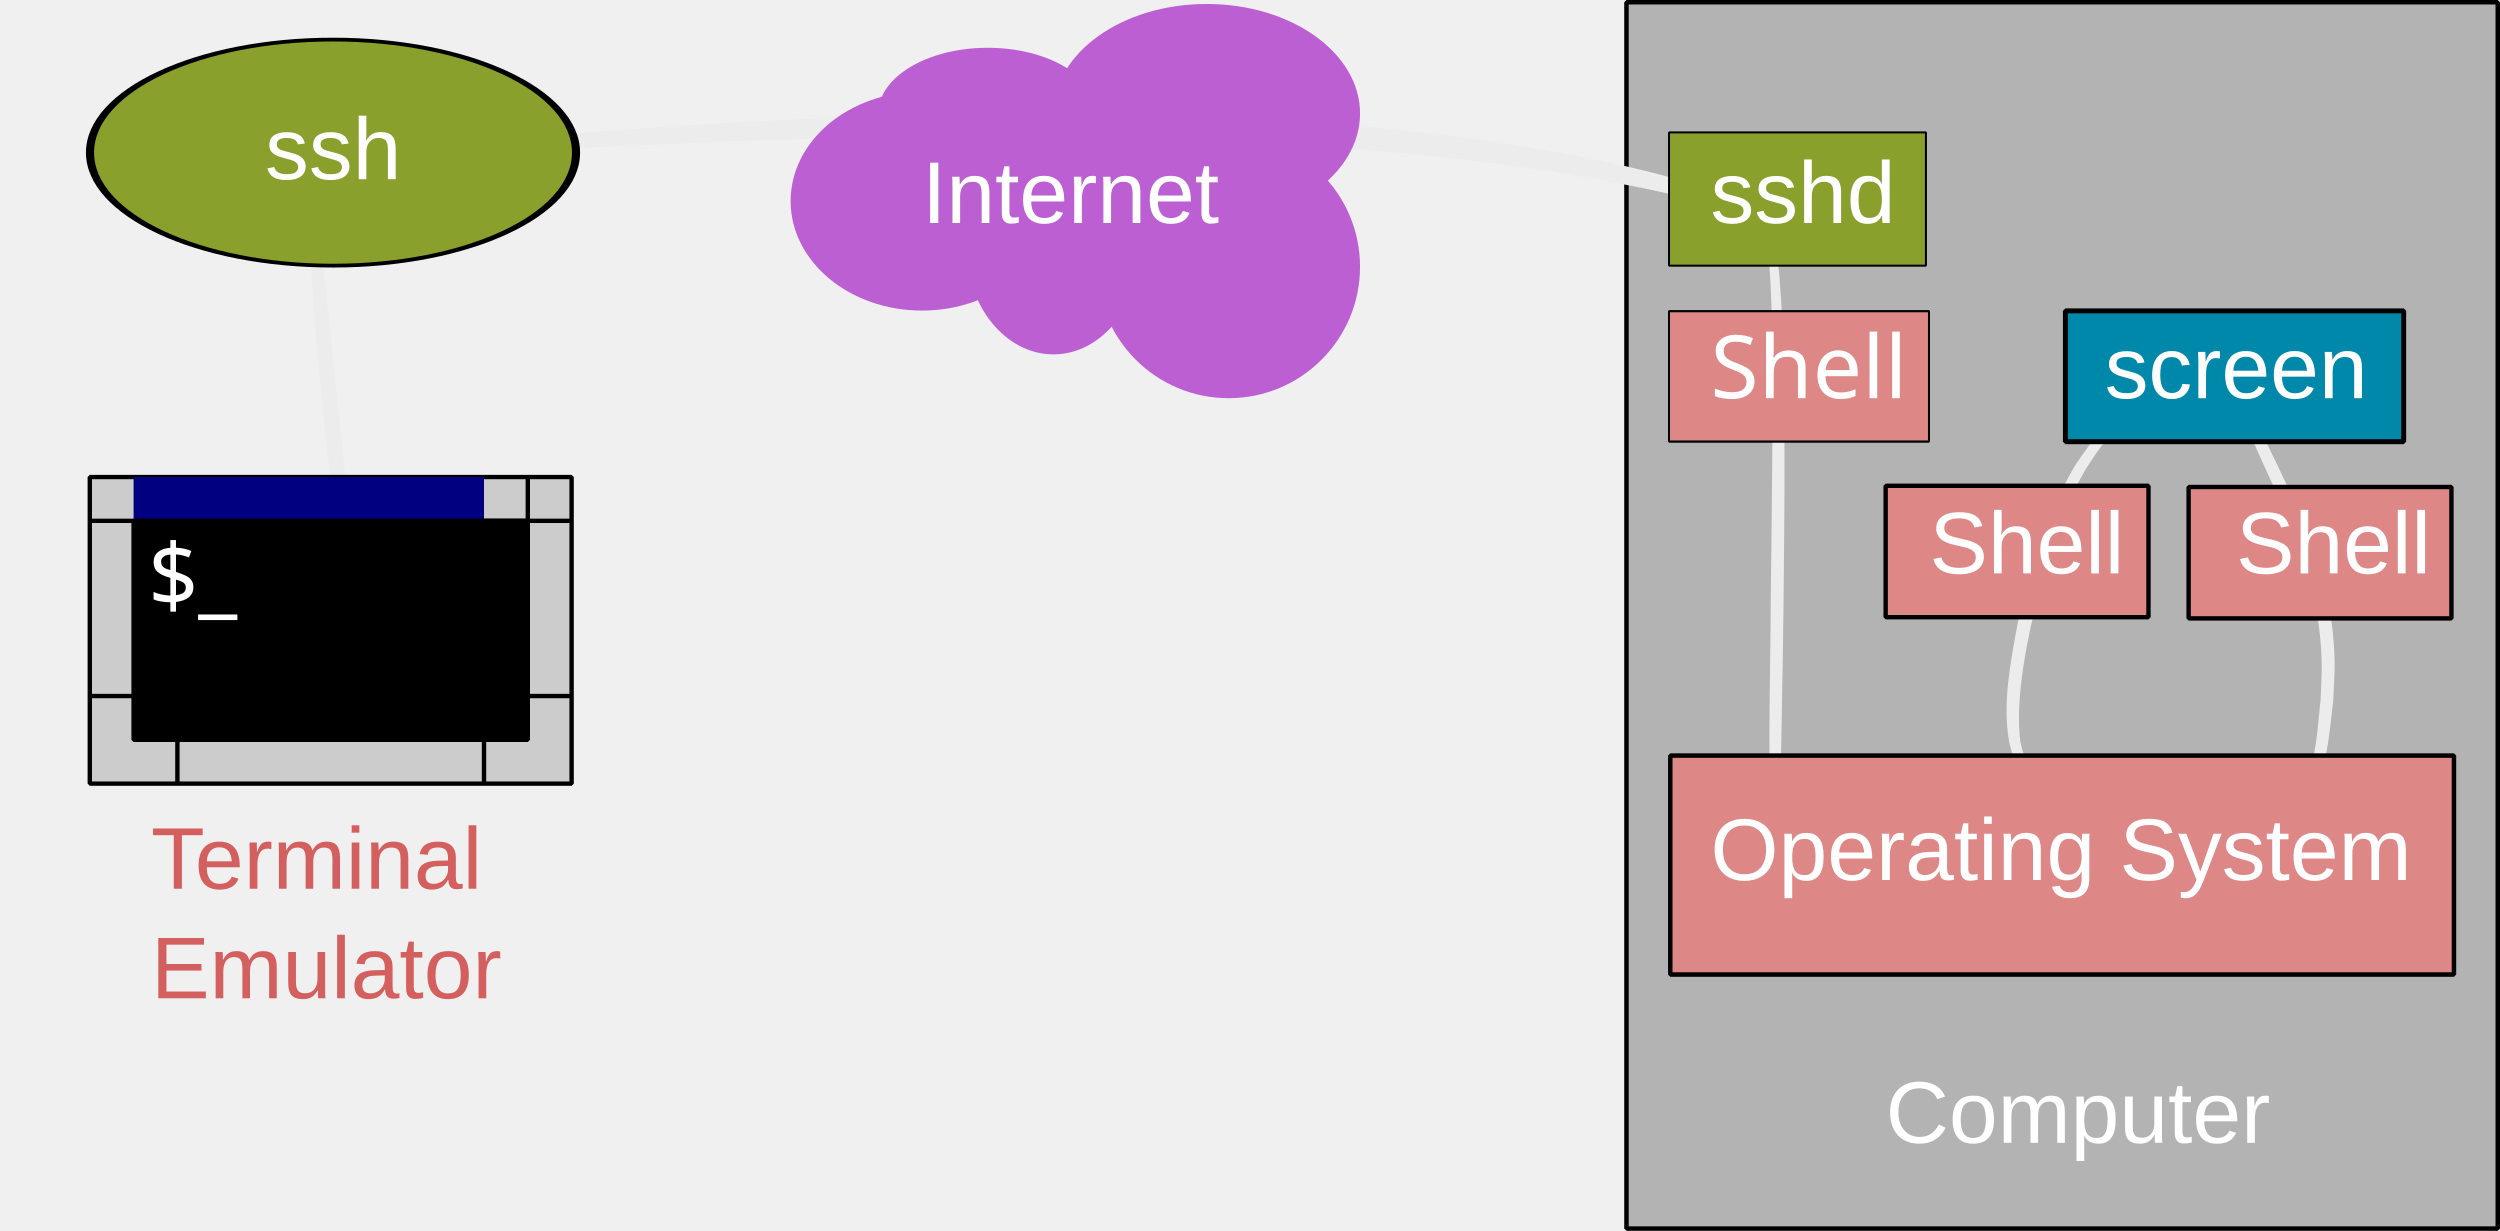
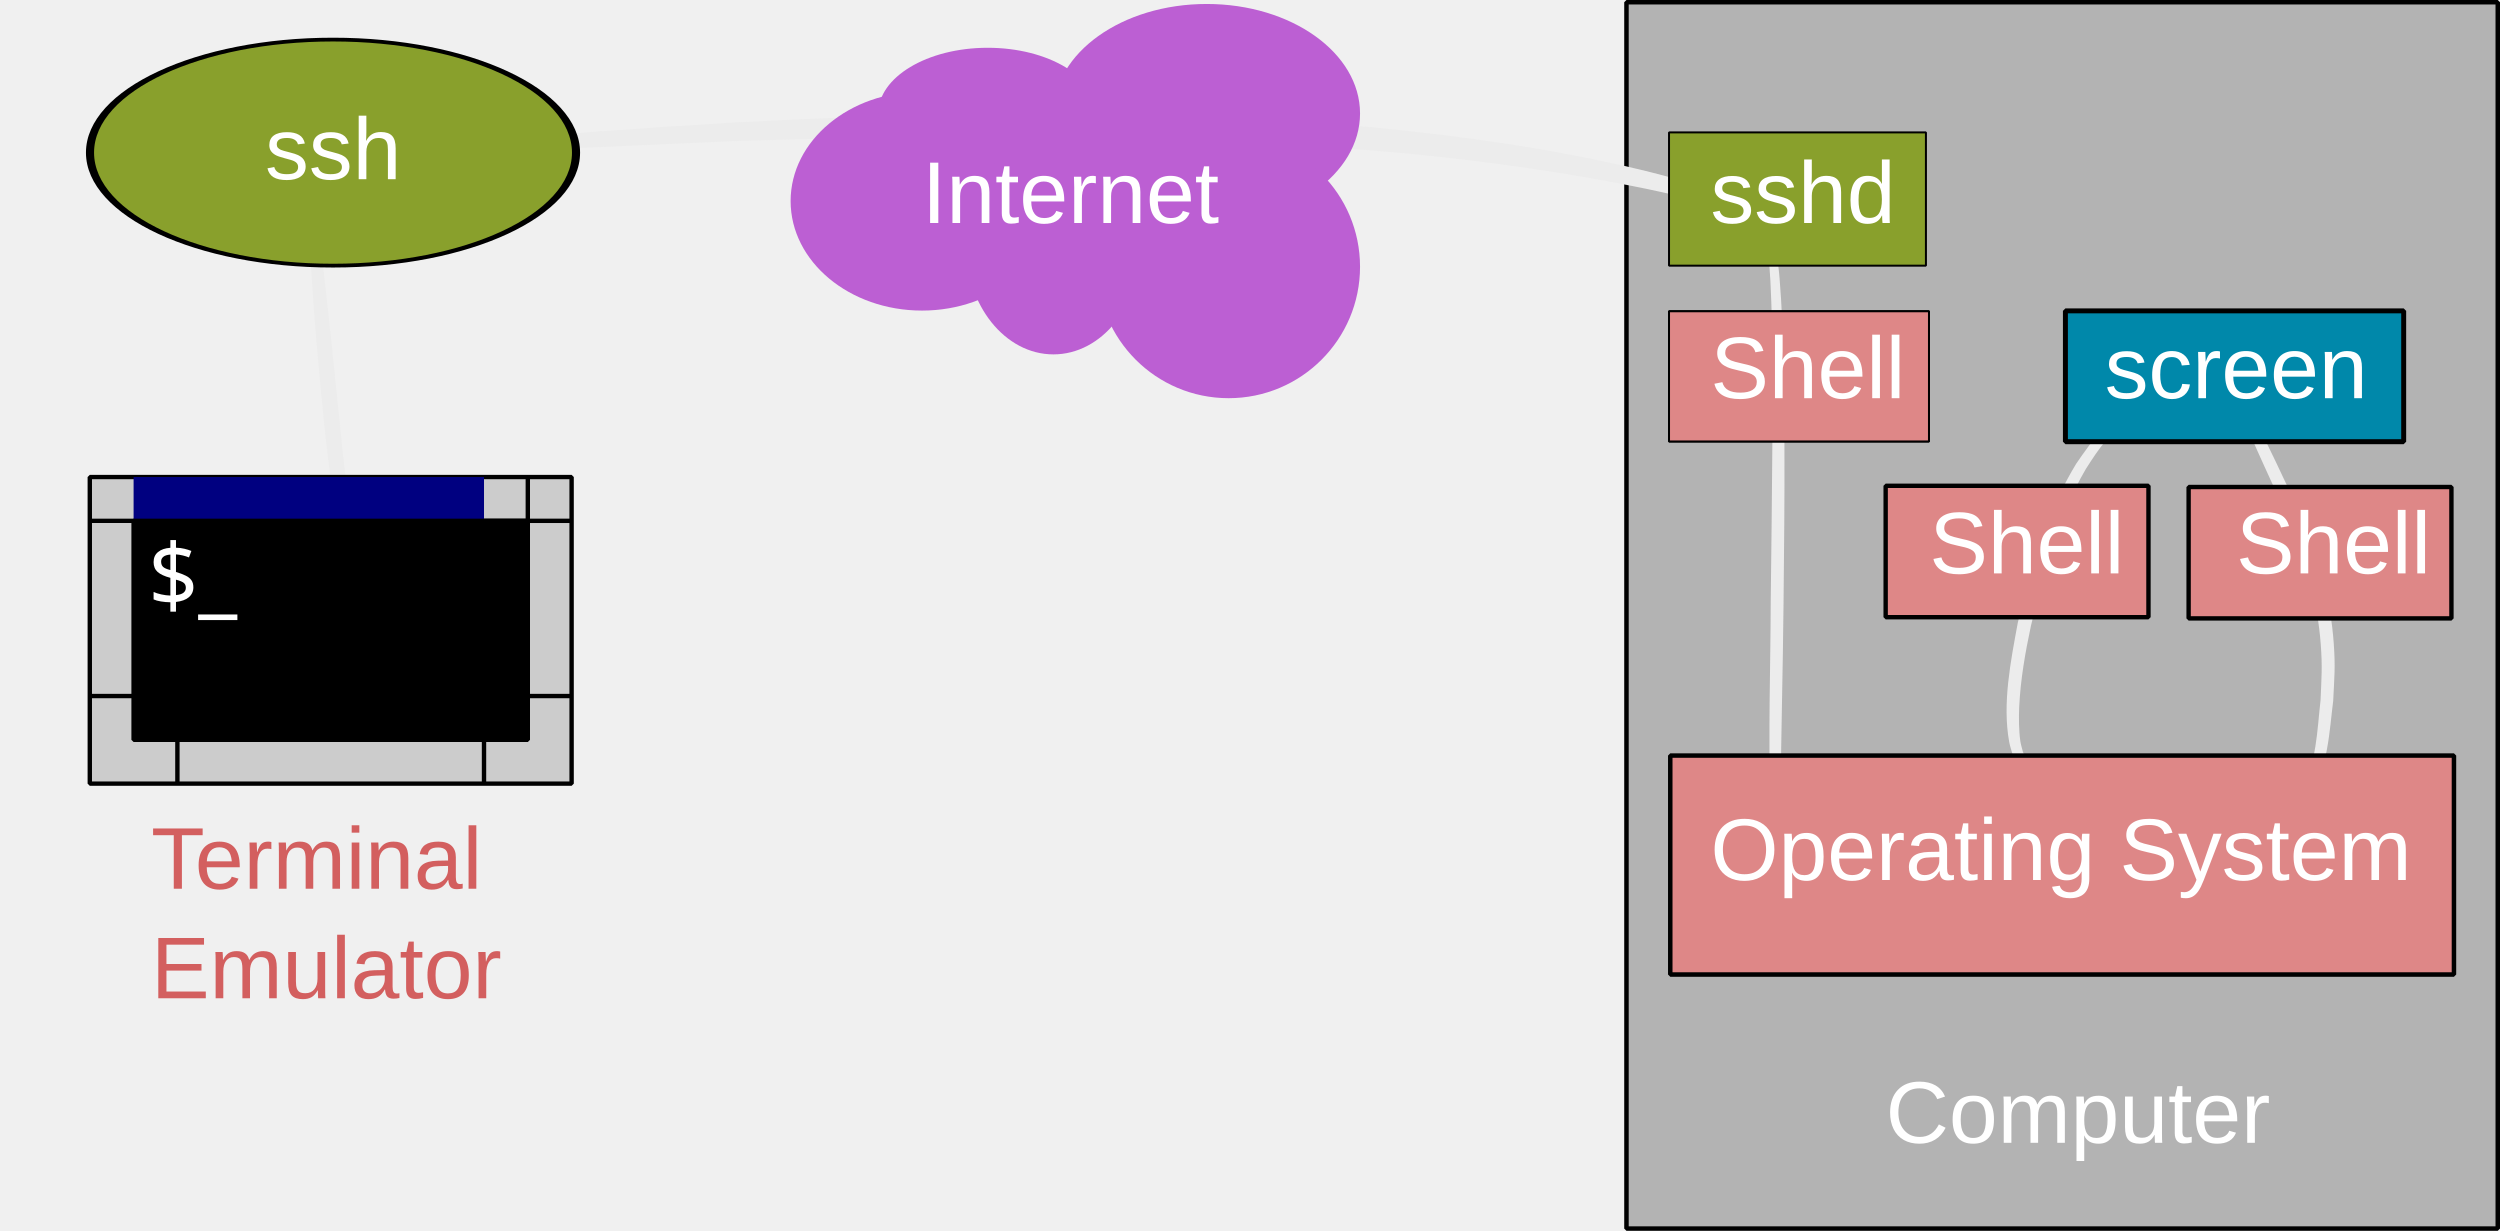
<svg xmlns="http://www.w3.org/2000/svg" width="570.756" height="281" id="svg2" version="1.1">
  <defs id="defs4">
    </defs>
  <g id="layer1" transform="translate(-99.5,-91.45568)">
    <rect style="fill:#b3b3b3;fill-opacity:1;stroke:#000000;stroke-width:1.023;stroke-linecap:round;stroke-linejoin:bevel;stroke-opacity:1" id="rect3022" width="198.92" height="279.977" x="470.825" y="91.967" />
    <path style="fill:#ececec;fill-opacity:1;stroke:#000000;stroke-linecap:round;stroke-linejoin:bevel;stroke-opacity:0" id="path3899" d="m 487.686,92.772 c -3.27,3.458 -6.5,6.971 -9.236,10.878 -0.783,1.118 -1.5,2.28 -2.249,3.42 -6.437,11.02 -9.598,23.509 -12.536,35.817 -1.304,6.117 -2.389,12.303 -2.679,18.562 -0.104,2.252 -0.083,5.444 0.26,7.754 0.124,0.831 0.391,1.634 0.586,2.451 0.864,2.311 2.549,3.87 4.941,4.42 -0.539,-0.103 -0.69,1.521 -0.268,0.442 -0.009,-0.015 0.21,-0.146 0.219,-0.131 l 0,0 c 1.52,-0.298 0.725,2.032 -0.655,1.409 -3.219,-0.4 -5.417,-2.711 -6.617,-5.631 -0.248,-0.915 -0.572,-1.813 -0.743,-2.745 -1.612,-8.78 0.352,-18.516 1.938,-27.132 0.586,-2.454 1.116,-4.923 1.758,-7.363 2.657,-10.095 6.157,-20.086 11.591,-29.044 3.542,-5.202 7.4,-10.195 12.178,-14.338 0.087,-0.107 1.598,1.124 1.511,1.231 z" transform="translate(99.5,91.45568)" />
    <path style="fill:#ececec;fill-opacity:1;stroke:#000000;stroke-linecap:round;stroke-linejoin:bevel;stroke-opacity:0" id="path3901" d="m 513.069,92.097 c 4.371,8.898 8.749,17.783 12.752,26.855 3.729,8.858 6.27,18.179 6.969,27.786 0.41,5.637 0.149,7.713 -0.116,13.263 -0.866,6.802 -1.17,15.582 -5.327,21.397 -0.536,0.75 -1.244,1.361 -1.866,2.042 -0.687,0.416 -1.322,0.935 -2.062,1.249 -2.31,0.979 -5.34,0.697 -7.191,-1.089 -0.252,-0.243 -0.409,-0.568 -0.613,-0.852 -0.17,-1.103 -0.296,-0.608 0.357,-1.49 0.021,-0.052 0.755,0.242 0.734,0.293 l 0,0 c 0.243,0.024 0.122,-0.022 0.336,0.195 1.34,1.065 3.208,1.789 4.914,1.182 0.573,-0.204 1.066,-0.585 1.599,-0.878 0.52,-0.56 1.119,-1.057 1.561,-1.681 3.81,-5.383 3.92,-14.205 4.67,-20.476 0.214,-5.327 0.448,-7.466 0.041,-12.865 -0.704,-9.358 -3.188,-18.431 -6.784,-27.076 -3.939,-9.116 -8.374,-18.019 -12.023,-27.255 -0.042,-0.145 2.004,-0.745 2.046,-0.6 z" transform="translate(99.5,91.45568)" />
    <path style="fill:#ececec;fill-opacity:1;stroke:#000000;stroke-linecap:round;stroke-linejoin:bevel;stroke-opacity:0" id="path3984" d="m 73.329,57.122 c 1.672,13.858 3.025,27.751 4.465,41.634 1.088,11.147 2.542,22.242 4.539,33.261 0.02,0.081 -1.127,0.363 -1.147,0.282 l 0,0 c -0.793,-1.935 -1.771,-3.804 -2.38,-5.805 -0.794,-2.607 -1.3,-5.296 -1.815,-7.972 -1.4,-7.279 -1.85,-12.052 -2.755,-19.459 -1.415,-13.9 -2.697,-27.821 -3.434,-41.776 -0.012,-0.179 2.515,-0.344 2.527,-0.166 z" transform="translate(99.5,91.45568)" />
    <path style="fill:#ececec;fill-opacity:1;stroke:#000000;stroke-linecap:round;stroke-linejoin:bevel;stroke-opacity:0" id="path3914" d="m 206.707,123.95 c 19.834,-1.99 39.74,-3.242 59.631,-4.506 40.159,-2.056 80.454,-3.114 120.632,-0.868 8.584,0.48 17.147,1.281 25.721,1.922 20.568,2.006 41.088,4.856 61.204,9.671 6.432,1.54 14.262,3.731 20.57,6.301 1.452,0.592 2.796,1.42 4.194,2.13 0.352,0.477 1.203,0.858 1.056,1.432 -0.859,3.356 -7.145,0.782 -8.908,0.252 -0.048,-0.02 0.238,-0.699 0.286,-0.679 l 0,0 c 1.24,0.076 2.481,0.132 3.72,0.227 0.792,0.061 1.625,-0.028 2.372,0.243 0.471,0.171 0.876,0.573 1.108,1.017 0.167,0.32 -0.597,-0.407 -0.895,-0.61 -8.214,-2.873 -16.617,-4.858 -25.159,-6.548 -20.211,-3.999 -40.668,-6.626 -61.202,-8.27 -8.546,-0.558 -17.085,-1.239 -25.638,-1.673 -39.227,-1.989 -78.538,-1.538 -117.78,-0.339 -20.085,0.83 -40.161,1.968 -60.26,2.395 -0.148,0.046 -0.8,-2.051 -0.652,-2.097 z" />
    <path style="fill:#ececec;fill-opacity:1;stroke:#000000;stroke-width:1.346;stroke-linecap:round;stroke-linejoin:bevel;stroke-opacity:0" id="path3066" d="m 505.125,149.087 c 0.217,1.94 0.491,3.855 0.65,5.821 0.999,12.364 1.063,25.138 1.114,37.644 0.056,13.82 -0.073,22.624 -0.201,36.507 -0.133,14.876 -0.565,29.731 -0.674,44.608 -0.017,2.388 -0.02,4.777 0.007,7.164 0.01,0.888 0.273,1.846 0.105,2.655 -0.09,0.43 -0.295,-0.693 -0.442,-1.039 0.04,-0.09 0.621,1.142 0.581,1.232 l 0,0 c -0.458,0.17 -0.971,1.009 -1.375,0.508 -0.464,-0.575 -0.595,-1.982 -0.724,-3.109 -0.276,-2.415 -0.391,-4.912 -0.478,-7.393 -0.519,-14.888 0.031,-29.854 0.072,-44.747 0.123,-10.566 0.314,-25.706 0.377,-36.341 0.072,-12.285 0.168,-24.687 -0.446,-36.926 -0.094,-1.873 -0.269,-3.722 -0.404,-5.583 -0.032,-0.283 1.806,-1.284 1.838,-1.001 z" />
    <rect style="fill:#de8787;fill-opacity:1;stroke:#000000;stroke-width:1.026;stroke-linecap:round;stroke-linejoin:bevel;stroke-opacity:1" id="rect3026" width="178.917" height="49.989" x="480.826" y="263.953" />
    <g id="g3096">
      <rect y="162.517" x="480.541" height="29.726" width="59.349" id="rect3024" style="fill:#de8787;fill-opacity:1;stroke:#000000;stroke-width:0.456;stroke-linecap:round;stroke-linejoin:bevel;stroke-opacity:1" />
      <text id="text3041" y="182.362" x="490" style="font-size:20px;font-style:normal;font-variant:normal;font-weight:normal;font-stretch:normal;text-align:start;line-height:125%;letter-spacing:0px;word-spacing:0px;writing-mode:lr-tb;text-anchor:start;fill:#ffffff;fill-opacity:1;stroke:none;font-family:Trebuchet MS;-inkscape-font-specification:Trebuchet MS" xml:space="preserve">
        <tspan y="182.362" x="490" id="tspan3043">Shell</tspan>
      </text>
    </g>
    <text xml:space="preserve" style="font-size:20px;font-style:normal;font-weight:normal;line-height:125%;letter-spacing:0px;word-spacing:0px;fill:#ffffff;fill-opacity:1;stroke:none;font-family:Liberation Sans;-inkscape-font-specification:Liberation Sans;font-stretch:normal;font-variant:normal;text-anchor:start;text-align:start;writing-mode:lr" x="490" y="292.362" id="text3045">
      <tspan id="tspan3047" x="490" y="292.362">Operating System</tspan>
    </text>
    <text xml:space="preserve" style="font-size:20px;font-style:normal;font-weight:normal;line-height:125%;letter-spacing:0px;word-spacing:0px;fill:#d35f5f;fill-opacity:1;stroke:none;font-family:Liberation Sans;-inkscape-font-specification:Liberation Sans;font-stretch:normal;font-variant:normal;text-anchor:start;text-align:start;writing-mode:lr" x="134" y="294.362" id="text3906">
      <tspan id="tspan3908" x="134" y="294.362">Terminal</tspan>
      <tspan x="134" y="319.362" id="tspan3927">Emulator</tspan>
    </text>
    <text xml:space="preserve" style="font-size:20px;font-style:normal;font-weight:normal;line-height:125%;letter-spacing:0px;word-spacing:0px;fill:#ffffff;fill-opacity:1;stroke:none;font-family:Liberation Sans;-inkscape-font-specification:Liberation Sans;font-stretch:normal;font-variant:normal;text-anchor:start;text-align:start;writing-mode:lr" x="530" y="352.362" id="text3910">
      <tspan id="tspan3912" x="530" y="352.362">Computer</tspan>
    </text>
    <g id="g3929" transform="translate(0,98)">
      <rect y="102.362" x="120" height="70" width="110" id="rect2987" style="fill:#cccccc;fill-opacity:1;stroke:#000000;stroke-linecap:round;stroke-linejoin:bevel;stroke-opacity:1" />
      <rect y="112.362" x="130" height="50" width="90" id="rect2991" style="fill:#000000;fill-opacity:1;stroke:#000000;stroke-linecap:round;stroke-linejoin:bevel;stroke-opacity:1" />
      <text id="text3002" y="131.943" x="133.332" style="font-size:20px;font-style:normal;font-weight:normal;line-height:125%;letter-spacing:0px;word-spacing:0px;fill:#ffffff;fill-opacity:1;stroke:none;font-family:Sans" xml:space="preserve">
        <tspan y="131.943" x="133.332" id="tspan3004">$_</tspan>
      </text>
      <rect transform="translate(99.5,91.45568)" y="10.906" x="30.5" height="10" width="80" id="rect3919" style="fill:#000080;fill-opacity:1;stroke:#000000;stroke-linecap:round;stroke-linejoin:bevel;stroke-opacity:0" />
      <path transform="translate(99.5,91.45568)" id="path3921" d="m 20.5,20.907 c 10,0 100,0 100,0 l 0,-10 0,0" style="fill:none;stroke:#000000;stroke-width:1px;stroke-linecap:butt;stroke-linejoin:miter;stroke-opacity:1" />
      <path transform="translate(99.5,91.45568)" id="path3923" d="m 120.5,20.907 10,0" style="fill:none;stroke:#000000;stroke-width:1px;stroke-linecap:butt;stroke-linejoin:miter;stroke-opacity:1" />
      <path transform="translate(99.5,91.45568)" id="path3925" d="m 20.5,60.907 110,0 -20,0 0,20 0,-20 -70,0 0,20" style="fill:none;stroke:#000000;stroke-width:1px;stroke-linecap:butt;stroke-linejoin:miter;stroke-opacity:1" />
    </g>
    <rect style="fill:#89a02c;fill-opacity:1;stroke:#000000;stroke-width:0.458;stroke-linecap:round;stroke-linejoin:bevel;stroke-opacity:1" id="rect3024-1" width="58.652" height="30.418" x="480.542" y="121.685" />
    <text xml:space="preserve" style="font-size:20px;font-style:normal;font-variant:normal;font-weight:normal;font-stretch:normal;text-align:start;line-height:125%;letter-spacing:0px;word-spacing:0px;writing-mode:lr;text-anchor:start;fill:#ffffff;fill-opacity:1;stroke:none;font-family:Liberation Sans;-inkscape-font-specification:Liberation Sans" x="490" y="142.362" id="text3041-7">
      <tspan id="tspan3043-4" x="490" y="142.362">sshd</tspan>
    </text>
    <path style="fill:#89a02c;fill-opacity:1;stroke:#000000;stroke-linecap:round;stroke-linejoin:bevel;stroke-opacity:1" id="path3978" d="m 110.5,50.907 c 0,16.569 -13.431,30 -30,30 -16.569,0 -30,-13.431 -30,-30 0,-16.569 13.431,-30 30,-30 16.569,0 30,13.431 30,30 z" transform="matrix(1.849305,0,0,0.860145,26.65941,82.51017)" />
    <text xml:space="preserve" style="font-size:20px;font-style:normal;font-weight:normal;line-height:125%;letter-spacing:0px;word-spacing:0px;fill:#ffffff;fill-opacity:1;stroke:none;font-family:Liberation Sans;-inkscape-font-specification:Liberation Sans;font-stretch:normal;font-variant:normal;text-anchor:start;text-align:start;writing-mode:lr" x="160" y="132.362" id="text3980">
      <tspan id="tspan3982" x="160" y="132.362">ssh</tspan>
    </text>
    <g id="g4000" style="fill:#bc5fd3">
      <path transform="translate(99.5,91.45568)" d="m 240.5,45.907 c 0,13.807 -13.431,25 -30,25 -16.569,0 -30,-11.193 -30,-25 0,-13.807 13.431,-25 30,-25 16.569,0 30,11.193 30,25 z" id="path3986" style="fill:#bc5fd3;fill-opacity:1;stroke:#000000;stroke-linecap:round;stroke-linejoin:bevel;stroke-opacity:0" />
      <path transform="translate(99.5,91.45568)" d="m 250.5,25.907 c 0,8.284 -11.193,15 -25,15 -13.807,0 -25,-6.716 -25,-15 0,-8.284 11.193,-15 25,-15 13.807,0 25,6.716 25,15 z" id="path3988" style="fill:#bc5fd3;fill-opacity:1;stroke:#000000;stroke-linecap:round;stroke-linejoin:bevel;stroke-opacity:0" />
      <path transform="translate(99.5,91.45568)" d="m 260.5,55.907 c 0,13.807 -8.954,25 -20,25 -11.046,0 -20,-11.193 -20,-25 0,-13.807 8.954,-25 20,-25 11.046,0 20,11.193 20,25 z" id="path3990" style="fill:#bc5fd3;fill-opacity:1;stroke:#000000;stroke-linecap:round;stroke-linejoin:bevel;stroke-opacity:0" />
      <path transform="translate(99.5,91.45568)" d="m 280.5,45.907 c 0,8.284 -8.954,15 -20,15 -11.046,0 -20,-6.716 -20,-15 0,-8.284 8.954,-15 20,-15 11.046,0 20,6.716 20,15 z" id="path3992" style="fill:#bc5fd3;fill-opacity:1;stroke:#000000;stroke-linecap:round;stroke-linejoin:bevel;stroke-opacity:0" />
      <path transform="translate(99.5,91.45568)" d="m 310.5,25.907 c 0,13.807 -15.67,25 -35,25 -19.33,0 -35,-11.193 -35,-25 0,-13.807 15.67,-25 35,-25 19.33,0 35,11.193 35,25 z" id="path3994" style="fill:#bc5fd3;fill-opacity:1;stroke:#000000;stroke-linecap:round;stroke-linejoin:bevel;stroke-opacity:0" />
      <path transform="translate(99.5,91.45568)" d="m 310.5,60.907 c 0,16.569 -13.431,30 -30,30 -16.569,0 -30,-13.431 -30,-30 0,-16.569 13.431,-30 30,-30 16.569,0 30,13.431 30,30 z" id="path3998" style="fill:#bc5fd3;fill-opacity:1;stroke:#000000;stroke-linecap:round;stroke-linejoin:bevel;stroke-opacity:0" />
    </g>
    <text xml:space="preserve" style="font-size:20px;font-style:normal;font-weight:normal;line-height:125%;letter-spacing:0px;word-spacing:0px;fill:#ffffff;fill-opacity:1;stroke:none;font-family:Liberation Sans;-inkscape-font-specification:Liberation Sans;font-stretch:normal;font-variant:normal;text-anchor:start;text-align:start;writing-mode:lr" x="310" y="142.362" id="text4008">
      <tspan id="tspan4010" x="310" y="142.362">Internet</tspan>
    </text>
    <rect style="fill:#de8787;fill-opacity:1;stroke:#000000;stroke-linecap:round;stroke-linejoin:bevel;stroke-opacity:1" id="rect3115" width="60" height="30" x="530" y="202.362" />
    <rect style="fill:#de8787;fill-opacity:1;stroke:#000000;stroke-linecap:round;stroke-linejoin:bevel;stroke-opacity:1" id="rect3117" width="60" height="30" x="599.167" y="202.64" />
    <rect style="fill:#0088aa;fill-opacity:1;stroke:#000000;stroke-width:1.132;stroke-linecap:round;stroke-linejoin:bevel;stroke-opacity:1" id="rect3887" width="77.229" height="29.868" x="571.038" y="162.428" />
    <g id="g3889">
      <rect style="fill:#de8787;fill-opacity:1;stroke:#000000;stroke-width:0.456;stroke-linecap:round;stroke-linejoin:bevel;stroke-opacity:1" id="rect3891" width="59.349" height="29.726" x="480.541" y="162.517" />
      <text xml:space="preserve" style="font-size:20px;font-style:normal;font-variant:normal;font-weight:normal;font-stretch:normal;text-align:start;line-height:125%;letter-spacing:0px;word-spacing:0px;writing-mode:lr-tb;text-anchor:start;fill:#ffffff;fill-opacity:1;stroke:none;font-family:Trebuchet MS;-inkscape-font-specification:Trebuchet MS" x="490" y="182.362" id="text3893">
-         <tspan id="tspan3895" x="490" y="182.362">Shell</tspan>
+         <tspan id="tspan3895" x="490" y="182.362" style="-inkscape-font-specification:Liberation Sans;font-family:Liberation Sans;font-weight:normal;font-style:normal;font-stretch:normal;font-variant:normal;font-size:20px;text-anchor:start;text-align:start;writing-mode:lr;line-height:125%">Shell</tspan>
      </text>
    </g>
    <text xml:space="preserve" style="font-size:20px;font-style:normal;font-weight:normal;line-height:125%;letter-spacing:0px;word-spacing:0px;fill:#ffffff;fill-opacity:1;stroke:none;font-family:Liberation Sans;-inkscape-font-specification:Liberation Sans;font-stretch:normal;font-variant:normal;text-anchor:start;text-align:start;writing-mode:lr" x="580" y="182.362" id="text3903">
      <tspan id="tspan3905" x="580" y="182.362" style="font-style:normal;font-variant:normal;font-weight:normal;font-stretch:normal;font-family:Liberation Sans;-inkscape-font-specification:Liberation Sans;font-size:20px;text-anchor:start;text-align:start;writing-mode:lr;line-height:125%">screen</tspan>
    </text>
    <text xml:space="preserve" style="font-size:20px;font-style:normal;font-weight:normal;line-height:125%;letter-spacing:0px;word-spacing:0px;fill:#ffffff;fill-opacity:1;stroke:none;font-family:Liberation Sans;-inkscape-font-specification:Liberation Sans;font-stretch:normal;font-variant:normal;text-anchor:start;text-align:start;writing-mode:lr" x="540" y="222.362" id="text3907">
      <tspan x="540" y="222.362" id="tspan3911" style="-inkscape-font-specification:Liberation Sans;font-family:Liberation Sans;font-weight:normal;font-style:normal;font-stretch:normal;font-variant:normal;font-size:20px;text-anchor:start;text-align:start;writing-mode:lr;line-height:125%">Shell</tspan>
    </text>
    <text xml:space="preserve" style="font-size:20px;font-style:normal;font-weight:normal;line-height:125%;letter-spacing:0px;word-spacing:0px;fill:#ffffff;fill-opacity:1;stroke:none;font-family:Liberation Sans;-inkscape-font-specification:Liberation Sans;font-stretch:normal;font-variant:normal;text-anchor:start;text-align:start;writing-mode:lr" x="610" y="222.362" id="text3915">
      <tspan id="tspan3917" x="610" y="222.362" style="font-style:normal;font-variant:normal;font-weight:normal;font-stretch:normal;font-family:Liberation Sans;-inkscape-font-specification:Liberation Sans;font-size:20px;text-anchor:start;text-align:start;writing-mode:lr;line-height:125%">Shell</tspan>
    </text>
  </g>
</svg>
